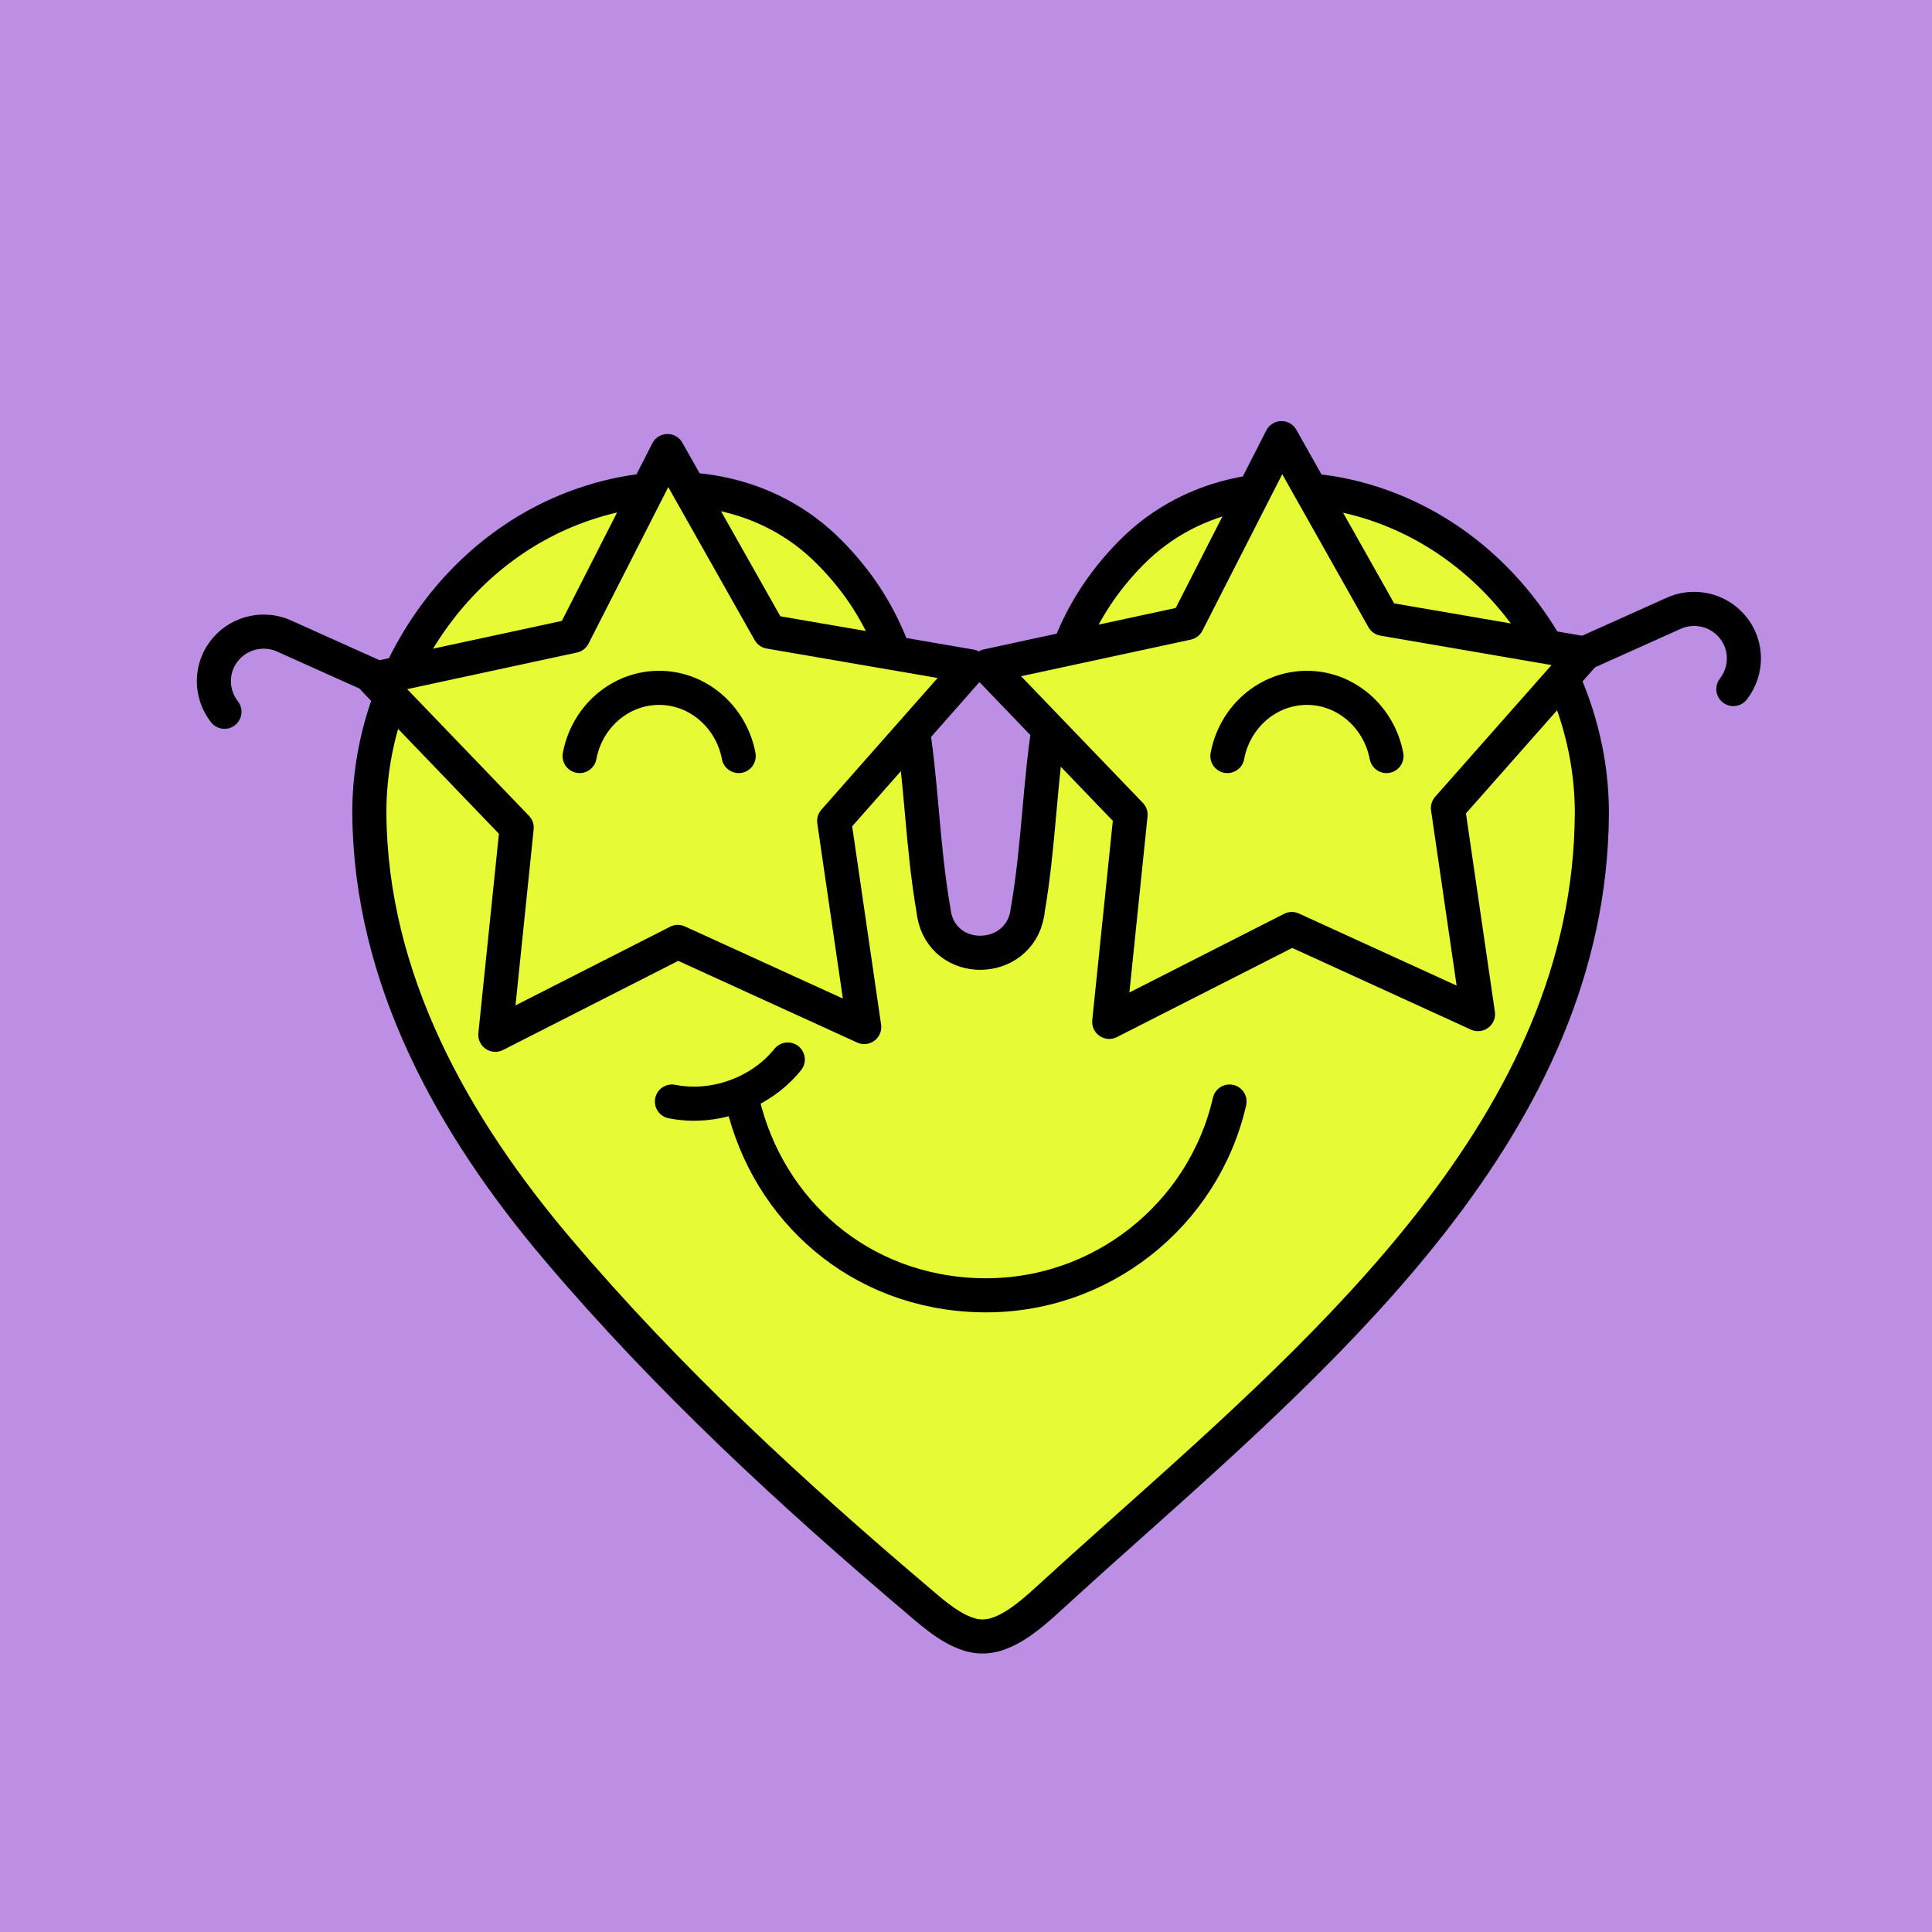
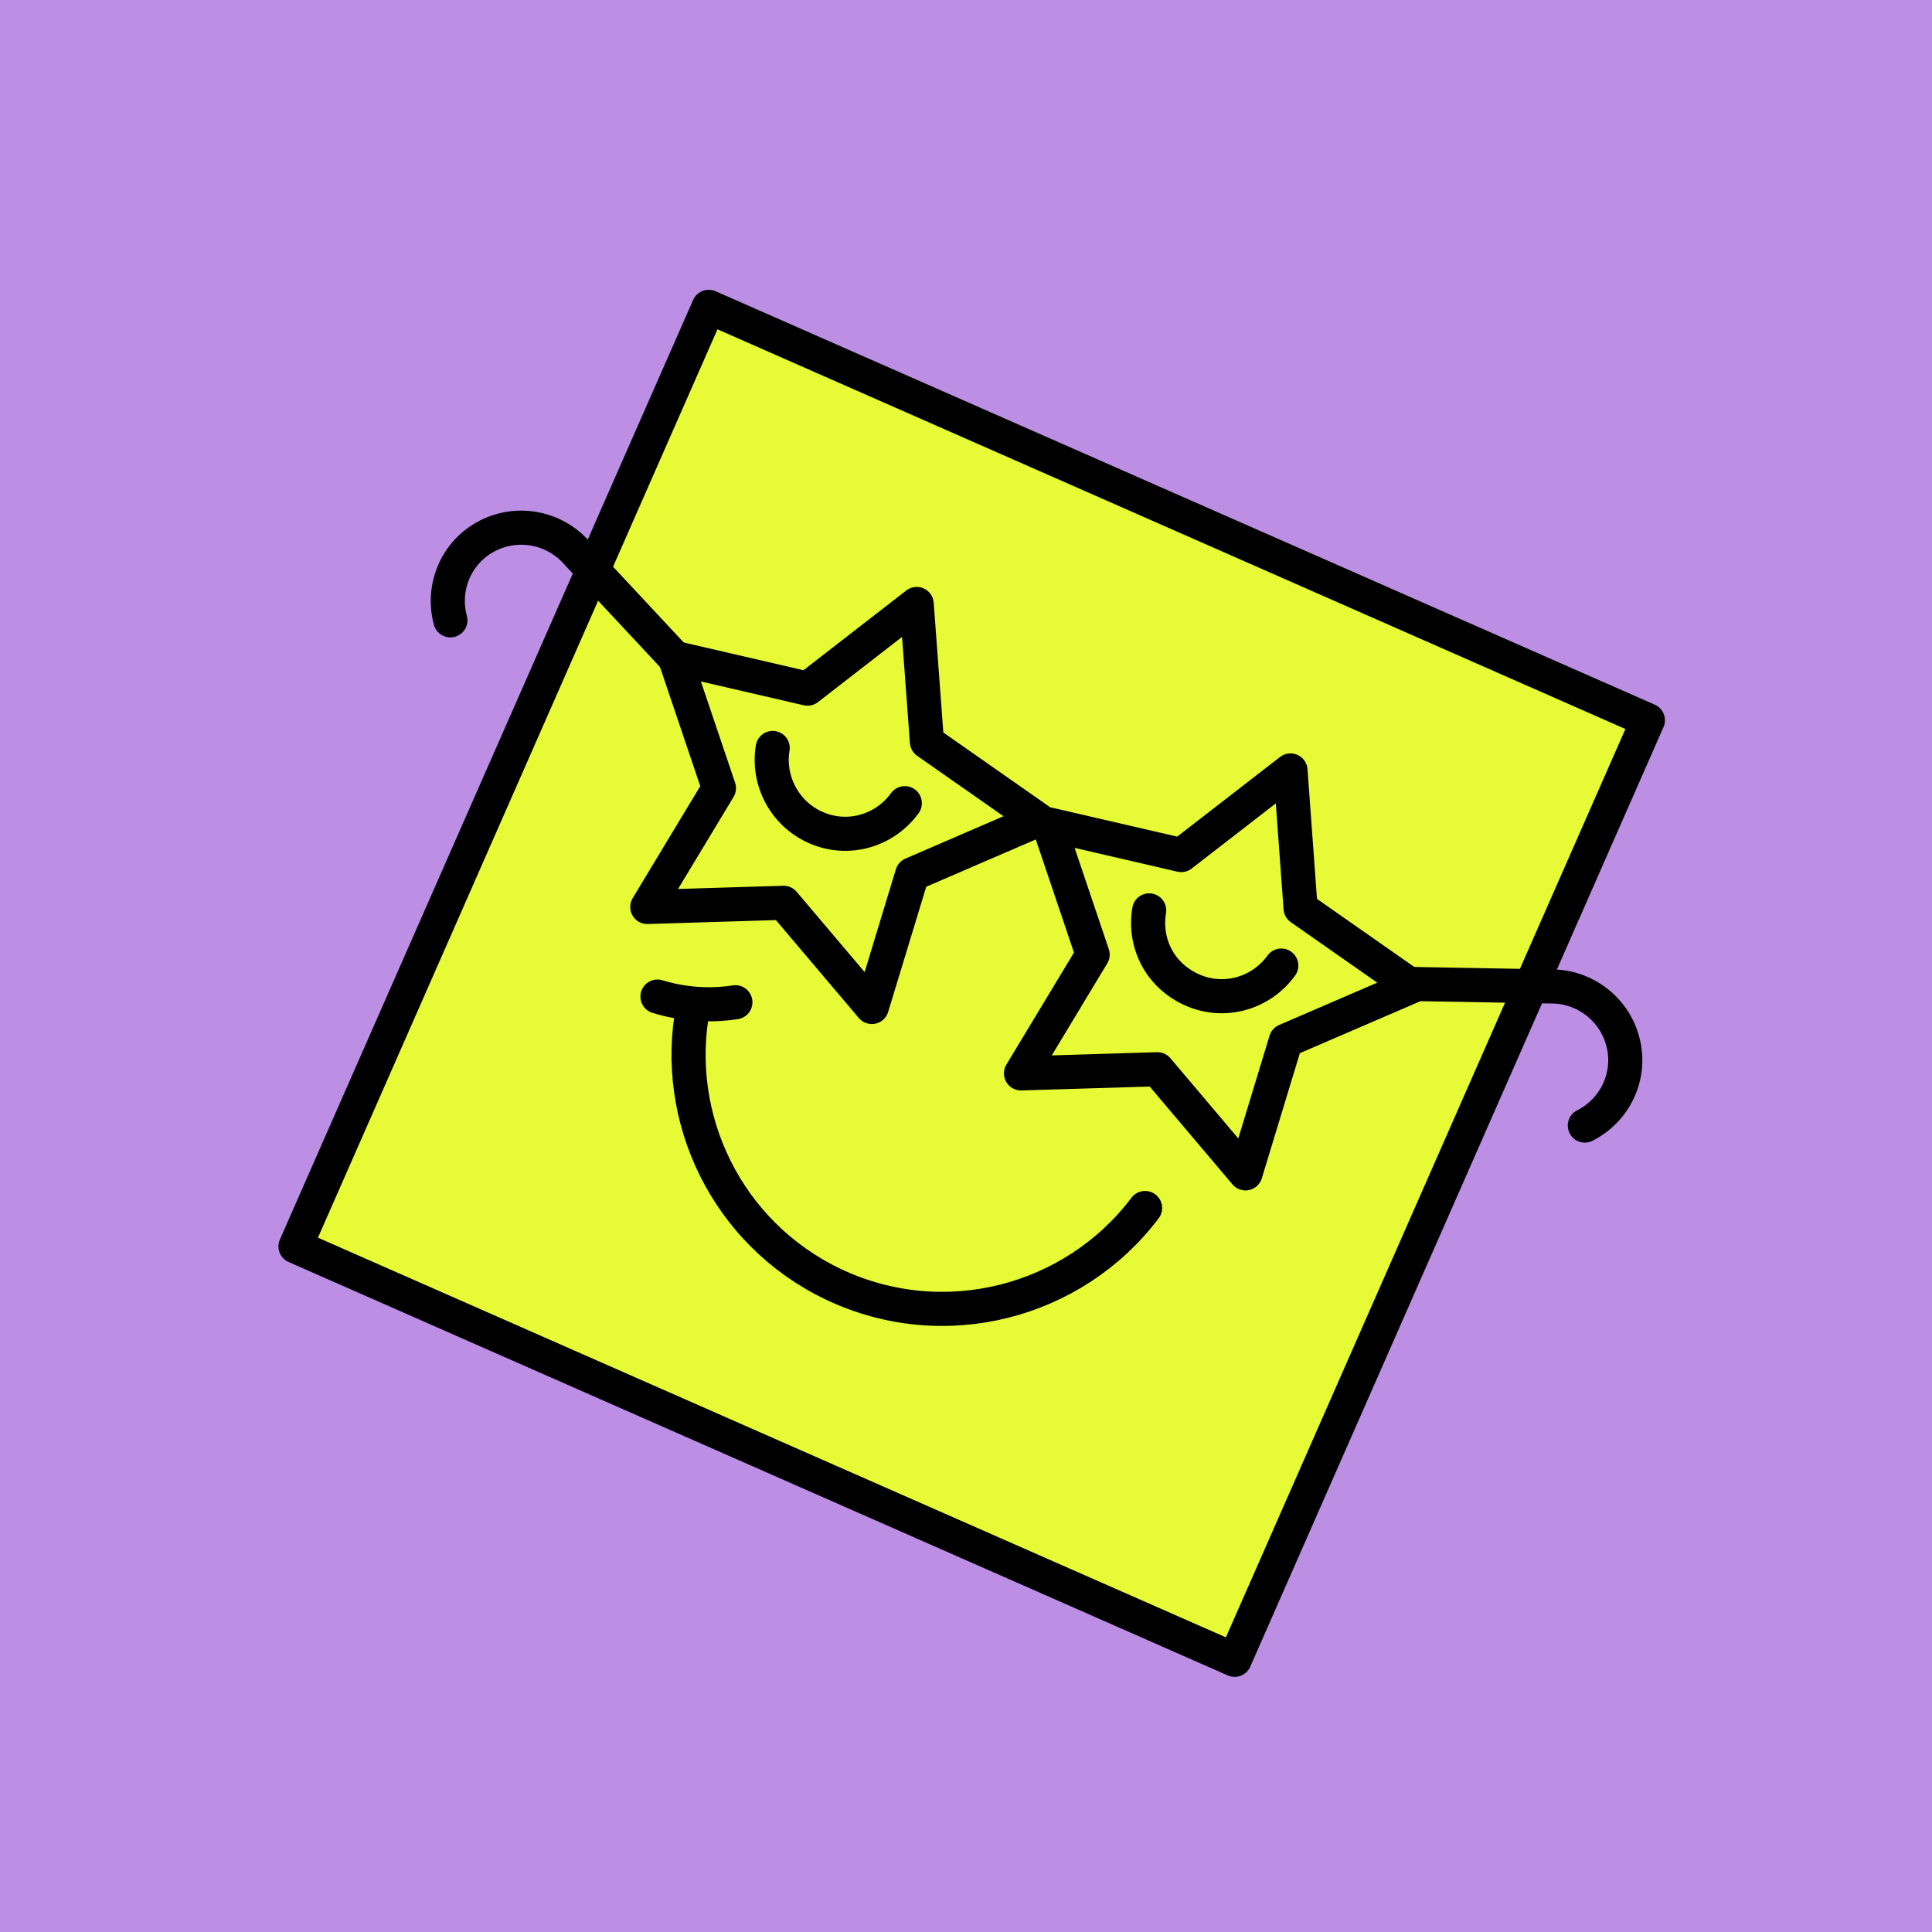
<svg xmlns="http://www.w3.org/2000/svg" width="170" height="170" viewBox="0 0 170 170" fill="none">
  <rect width="170" height="170" fill="#BC8EE4" />
-   <circle cx="85" cy="85" r="85" fill="#BC8EE4" />
-   <path d="M97.312 136.11L97.311 136.108C95.86 137.402 94.438 138.696 93.051 139.958C92.912 140.084 92.773 140.21 92.635 140.336L92.632 140.339C91.394 141.471 90.18 142.574 88.882 143.284C87.631 143.968 86.448 144.206 85.204 143.791L85.196 143.788C83.723 143.306 82.483 142.299 81.039 141.065L81.035 141.061C69.593 131.371 58.743 121.336 49.11 109.98L49.109 109.98C39.818 99.042 32.601 86.099 32.5 71.596C32.435 59.972 39.924 47.958 52.008 44.166L52.012 44.165C59.661 41.745 67.612 43.154 72.986 48.595L72.988 48.598C77.458 53.103 79.244 57.996 80.164 63.275C80.618 65.882 80.858 68.558 81.109 71.355L81.125 71.543C81.376 74.345 81.643 77.257 82.159 80.207V80.276L82.181 80.405C83 85.048 89.584 84.91 90.387 80.408L90.411 80.278V80.207C90.927 77.257 91.193 74.344 91.444 71.543L91.461 71.355C91.711 68.559 91.951 65.882 92.405 63.275C93.326 57.996 95.111 53.103 99.58 48.598C104.952 43.192 112.903 41.811 120.562 44.201C132.646 47.992 140.134 60.007 140.069 71.63C139.985 85.203 134.247 96.921 126.008 107.483C118.29 117.377 108.468 126.147 99.204 134.419C98.571 134.985 97.94 135.549 97.312 136.11Z" fill="#E6FA36" stroke="black" stroke-width="3" />
-   <path d="M108.189 96.926C105.909 106.883 96.856 114.213 86.248 113.971C75.64 113.729 67.59 106.503 65.344 96.96" stroke="black" stroke-width="3" stroke-linecap="round" stroke-linejoin="round" />
-   <path d="M59.125 96.926C62.718 97.652 66.865 96.269 69.318 93.227" stroke="black" stroke-width="3" stroke-linecap="round" stroke-linejoin="round" />
-   <path d="M58.734 39.69L67.709 55.587L85.405 58.634L73.4 72.238L76.045 90.37L59.642 82.883L43.585 91.052L45.465 72.826L32.883 59.739L50.451 55.951L58.734 39.69Z" fill="#E6FA36" stroke="black" stroke-width="3" stroke-linecap="round" stroke-linejoin="round" />
-   <path d="M112.761 38.553L121.718 54.451L139.424 57.498L127.407 71.102L130.052 89.233L113.67 81.746L97.602 89.916L99.481 71.689L86.902 58.603L104.465 54.814L112.761 38.553Z" fill="#E6FA36" stroke="black" stroke-width="3" stroke-linecap="round" stroke-linejoin="round" />
-   <path d="M152.52 60.63C153.772 59.024 153.786 56.722 152.408 55.115C151.09 53.572 148.922 53.167 147.177 54.006L139.348 57.523" stroke="black" stroke-width="3" stroke-linecap="round" stroke-linejoin="round" />
-   <path d="M19.75 62.63C18.497 61.024 18.483 58.722 19.861 57.115C21.18 55.572 23.348 55.167 25.092 56.006L32.921 59.523" stroke="black" stroke-width="3" stroke-linecap="round" stroke-linejoin="round" />
-   <path d="M65 66.525C64.359 63.115 61.451 60.525 58 60.525C54.549 60.525 51.641 63.09 51 66.525" fill="#E6FA36" />
-   <path d="M65 66.525C64.359 63.115 61.451 60.525 58 60.525C54.549 60.525 51.641 63.09 51 66.525" stroke="black" stroke-width="3" stroke-linecap="round" stroke-linejoin="round" />
-   <path d="M122 66.525C121.359 63.115 118.451 60.525 115 60.525C111.549 60.525 108.641 63.09 108 66.525" fill="#E6FA36" />
-   <path d="M122 66.525C121.359 63.115 118.451 60.525 115 60.525C111.549 60.525 108.641 63.09 108 66.525" stroke="black" stroke-width="3" stroke-linecap="round" stroke-linejoin="round" />
+   <path d="M62.362 26.999L145 63.377L108.638 146.051L26 109.674L62.362 26.999Z" fill="#E6FA36" stroke="black" stroke-width="3" stroke-linecap="round" stroke-linejoin="round" />
+   <path d="M80.662 53.145L81.561 65.275L91.363 72.133L80.266 76.926L76.715 88.606L68.952 79.439L56.955 79.806L63.261 69.353L59.39 57.894L71.055 60.596L80.662 53.145Z" fill="#E6FA36" stroke="black" stroke-width="3" stroke-linecap="round" stroke-linejoin="round" />
+   <path d="M113.553 67.792L114.44 79.916L124.249 86.778L113.144 91.568L109.593 103.247L101.843 94.085L89.839 94.45L96.144 83.997L92.276 72.539L103.938 75.239L113.553 67.792Z" fill="#E6FA36" stroke="black" stroke-width="3" stroke-linecap="round" stroke-linejoin="round" />
+   <path d="M100.757 106.295C94.489 114.598 83.071 117.63 73.33 113.008C63.943 108.533 59.087 98.347 61 88.572" fill="#E6FA36" />
+   <path d="M100.757 106.295C94.489 114.598 83.071 117.63 73.33 113.008C63.943 108.533 59.087 98.347 61 88.572" stroke="black" stroke-width="3" stroke-linecap="round" stroke-linejoin="round" />
+   <path d="M112.742 84.963C110.977 87.407 107.71 88.378 104.856 87.083C102.001 85.787 100.647 82.932 101.118 80.106" stroke="black" stroke-width="3" stroke-linecap="round" stroke-linejoin="round" />
+   <path d="M79.615 70.672C77.849 73.116 74.583 74.087 71.728 72.792C68.992 71.555 67.52 68.641 67.991 65.814" stroke="black" stroke-width="3" stroke-linecap="round" stroke-linejoin="round" />
+   <path d="M39.63 54.586C38.842 51.676 40.143 48.526 42.946 47.123C45.63 45.775 48.821 46.466 50.721 48.611L59.387 57.901" stroke="black" stroke-width="3" stroke-linecap="round" stroke-linejoin="round" />
+   <path d="M139.451 99.04C142.141 97.679 143.612 94.605 142.779 91.583C141.986 88.686 139.338 86.777 136.473 86.799L123.77 86.573" stroke="black" stroke-width="3" stroke-linecap="round" stroke-linejoin="round" />
+   <path d="M57.851 87.689C60.058 88.367 62.412 88.543 64.708 88.19Z" fill="#E6FA36" />
+   <path d="M57.851 87.689C60.058 88.367 62.412 88.543 64.708 88.19" stroke="black" stroke-width="3" stroke-linecap="round" stroke-linejoin="round" />
</svg>
